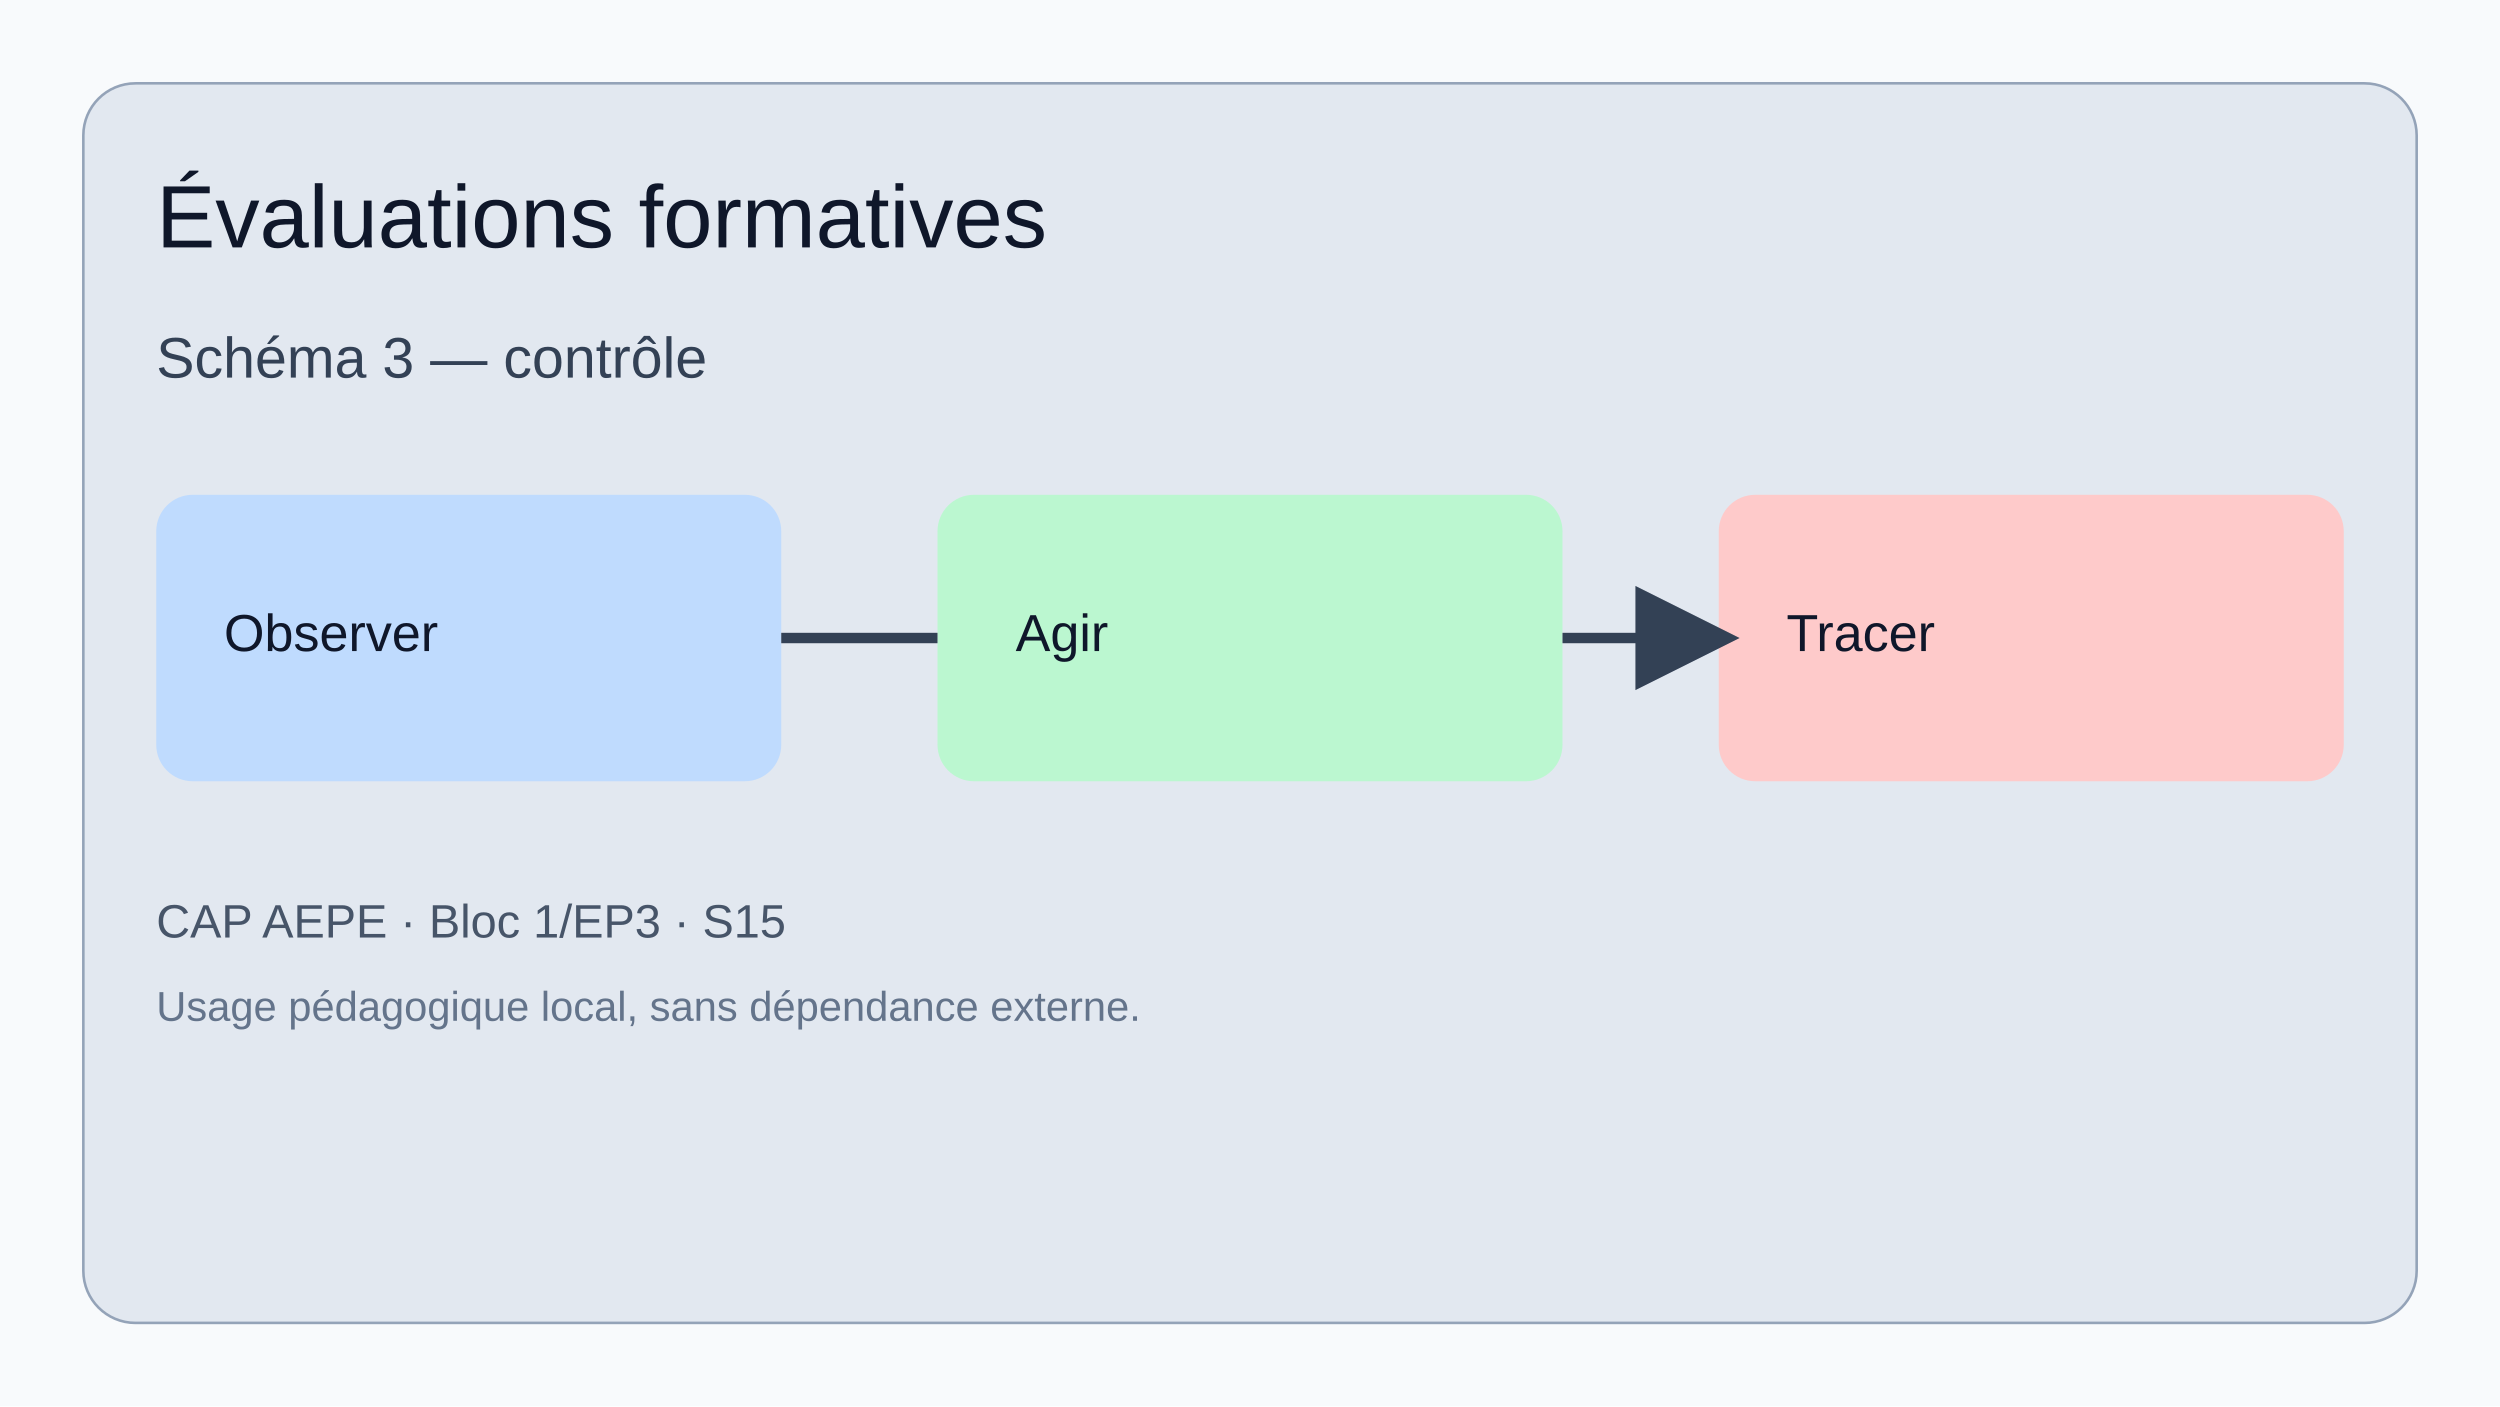
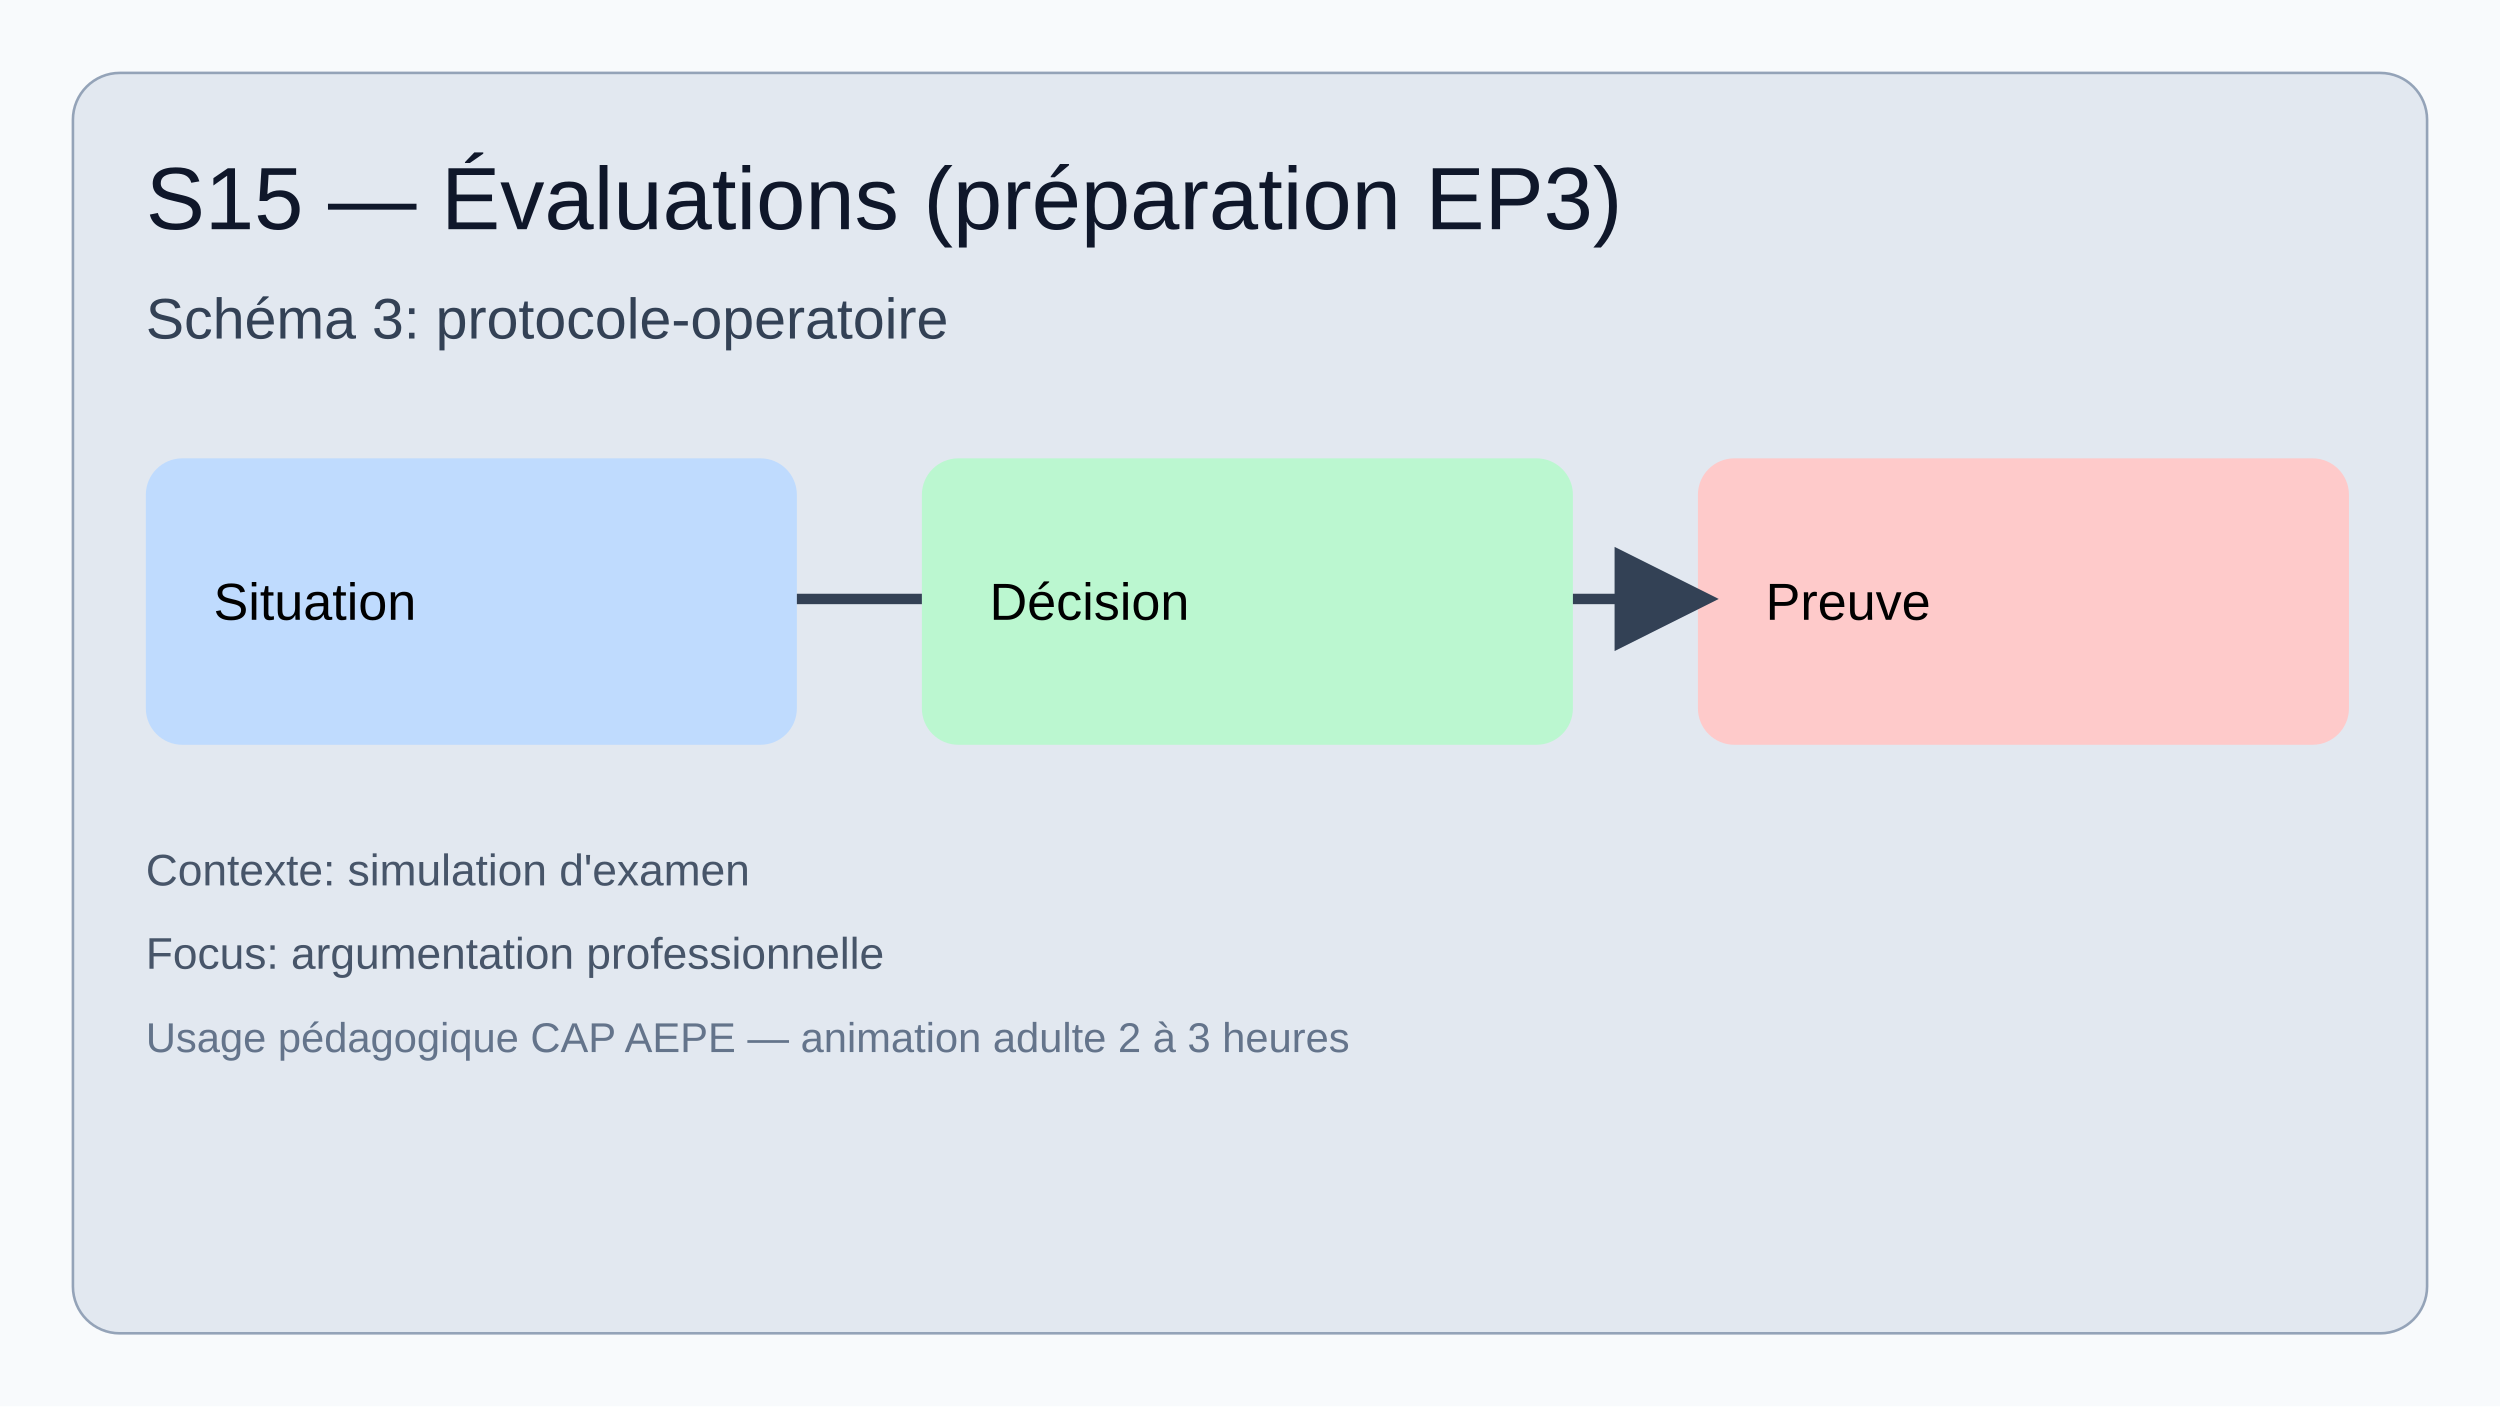
<svg xmlns="http://www.w3.org/2000/svg" viewBox="0 0 960 540">
  <rect width="960" height="540" fill="#f8fafc" />
-   <rect x="32" y="32" width="896" height="476" rx="20" fill="#e2e8f0" stroke="#94a3b8" />
-   <text x="60" y="95" font-size="34" font-family="Arial" fill="#0f172a">Évaluations formatives</text>
-   <text x="60" y="145" font-size="22" font-family="Arial" fill="#334155">Schéma 3 — contrôle</text>
-   <rect x="60" y="190" width="240" height="110" rx="14" fill="#bfdbfe" />
-   <rect x="360" y="190" width="240" height="110" rx="14" fill="#bbf7d0" />
-   <rect x="660" y="190" width="240" height="110" rx="14" fill="#fecaca" />
-   <text x="86" y="250" font-size="20" font-family="Arial" fill="#0f172a">Observer</text>
-   <text x="390" y="250" font-size="20" font-family="Arial" fill="#0f172a">Agir</text>
-   <text x="686" y="250" font-size="20" font-family="Arial" fill="#0f172a">Tracer</text>
-   <path d="M300 245h60M600 245h60" stroke="#334155" stroke-width="4" marker-end="url(#arr)" />
+   <rect x="28" y="28" width="904" height="484" rx="18" fill="#e2e8f0" stroke="#94a3b8" />
+   <text x="56" y="88" font-family="Arial" font-size="34" fill="#0f172a">S15 — Évaluations (préparation EP3)</text>
+   <text x="56" y="130" font-family="Arial" font-size="22" fill="#334155">Schéma 3: protocole-operatoire</text>
+   <rect x="56" y="176" width="250" height="110" rx="14" fill="#bfdbfe" />
+   <text x="82" y="238" font-family="Arial" font-size="20">Situation</text>
+   <rect x="354" y="176" width="250" height="110" rx="14" fill="#bbf7d0" />
+   <text x="380" y="238" font-family="Arial" font-size="20">Décision</text>
+   <rect x="652" y="176" width="250" height="110" rx="14" fill="#fecaca" />
+   <text x="678" y="238" font-family="Arial" font-size="20">Preuve</text>
+   <path d="M306 230h48M604 230h48" stroke="#334155" stroke-width="4" marker-end="url(#arr)" />
  <defs>
    <marker id="arr" markerWidth="10" markerHeight="10" refX="8" refY="5" orient="auto">
      <polygon points="0,0 10,5 0,10" fill="#334155" />
    </marker>
  </defs>
-   <text x="60" y="360" font-size="18" font-family="Arial" fill="#475569">CAP AEPE · Bloc 1/EP3 · S15</text>
-   <text x="60" y="392" font-size="16" font-family="Arial" fill="#64748b">Usage pédagogique local, sans dépendance externe.</text>
+   <text x="56" y="340" font-family="Arial" font-size="17" fill="#475569">Contexte: simulation d'examen</text>
+   <text x="56" y="372" font-family="Arial" font-size="17" fill="#475569">Focus: argumentation professionnelle</text>
+   <text x="56" y="404" font-family="Arial" font-size="16" fill="#64748b">Usage pédagogique CAP AEPE — animation adulte 2 à 3 heures</text>
</svg>
